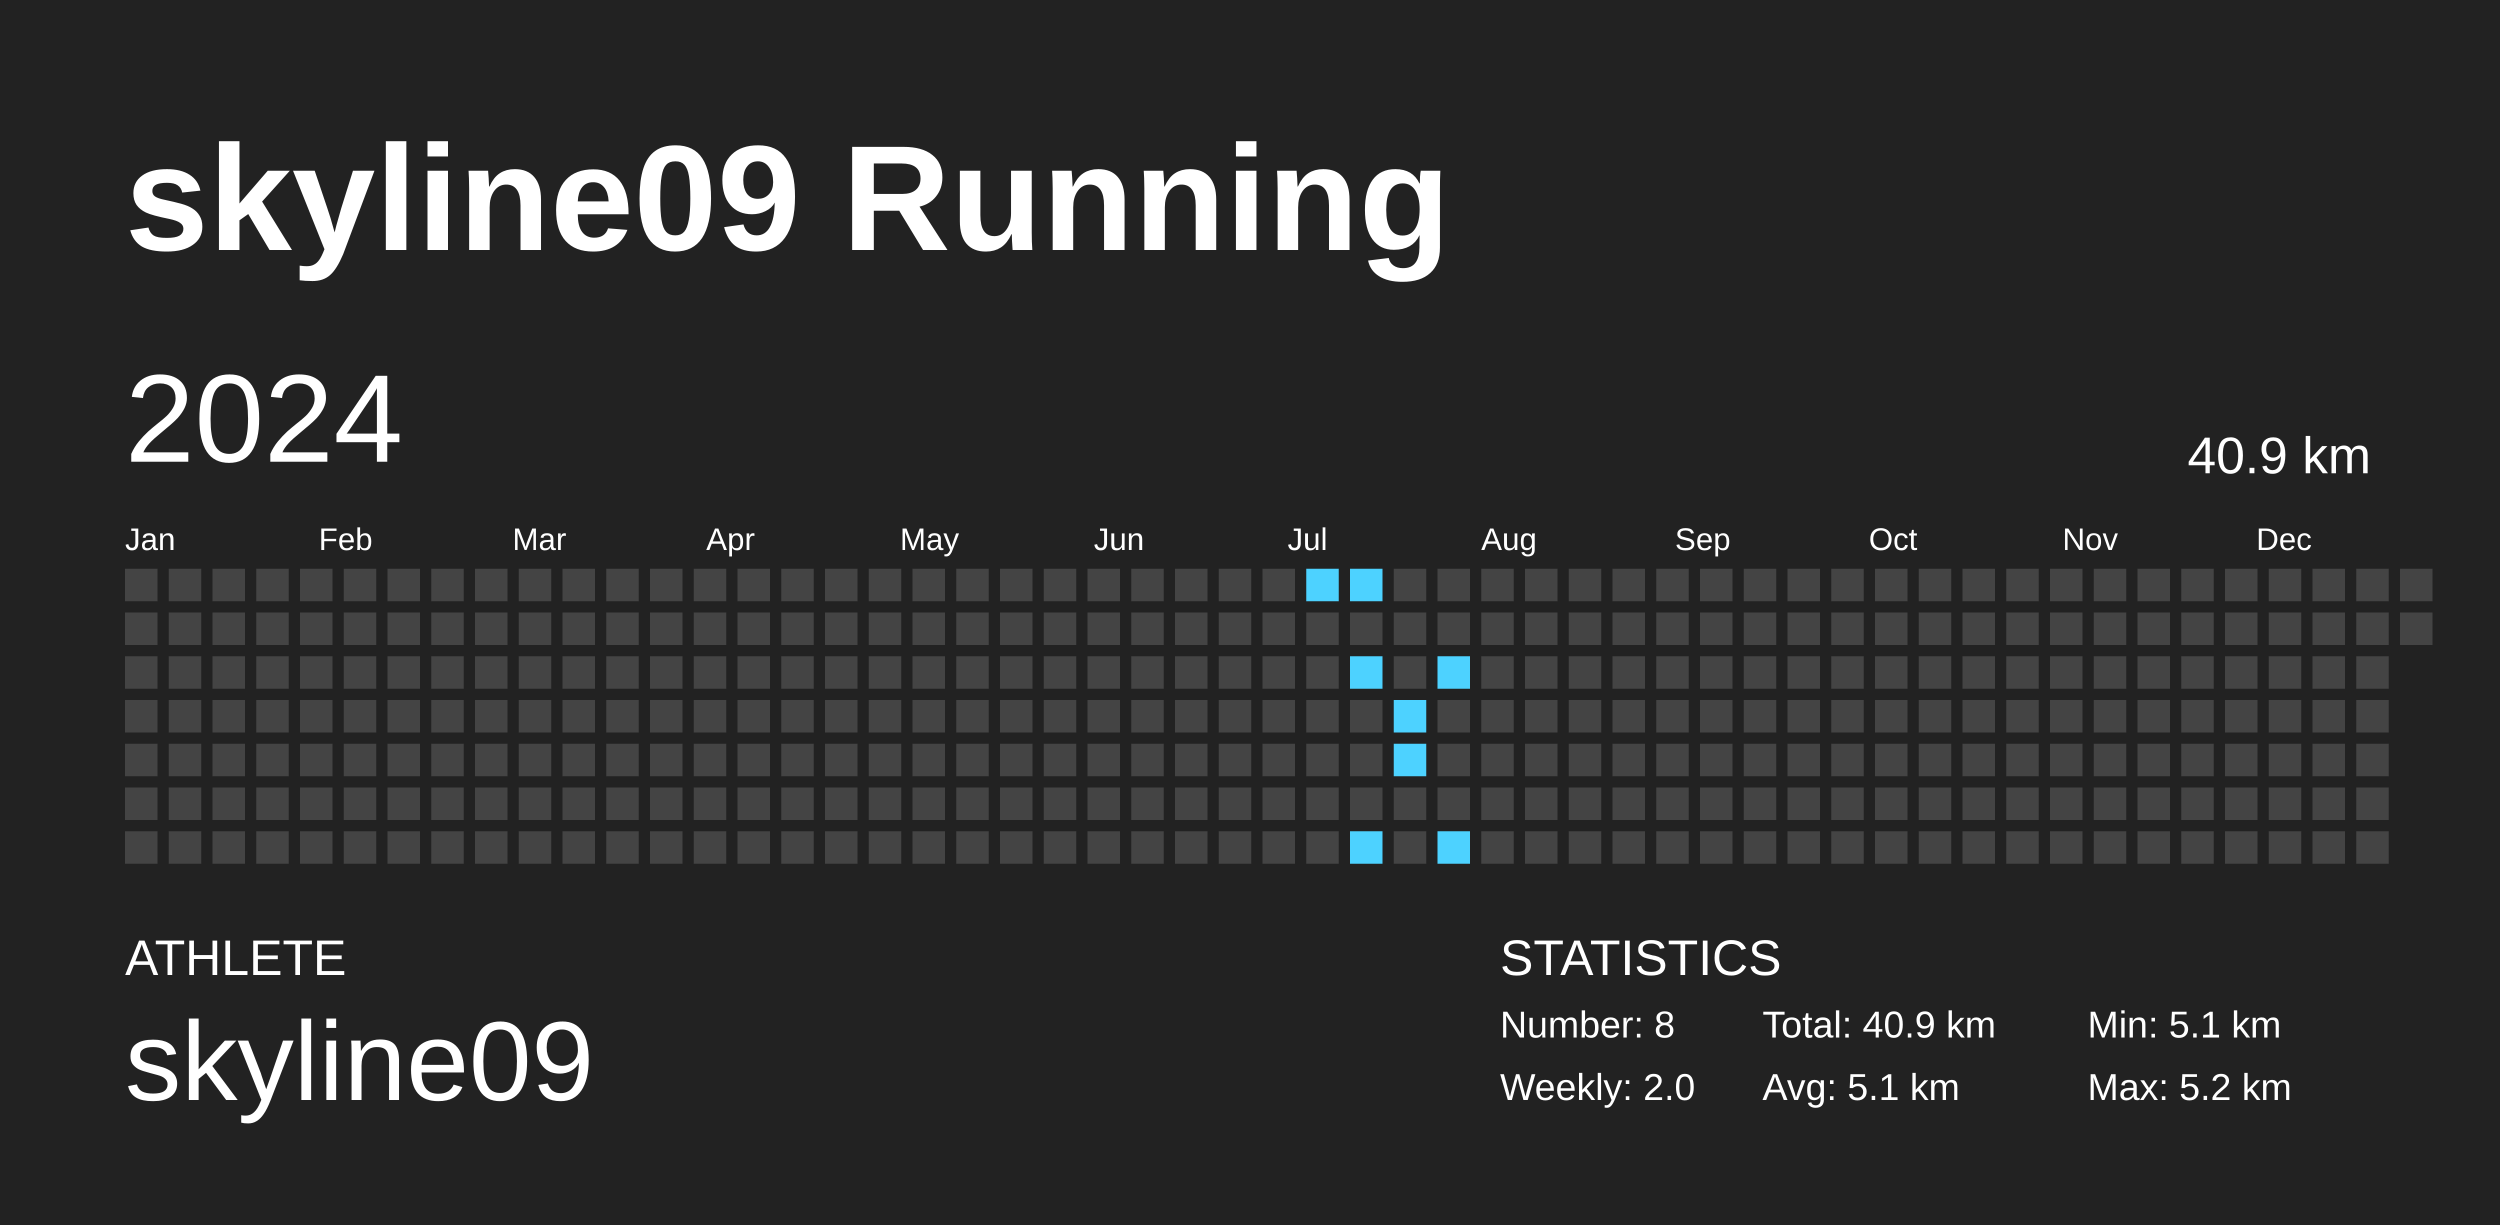
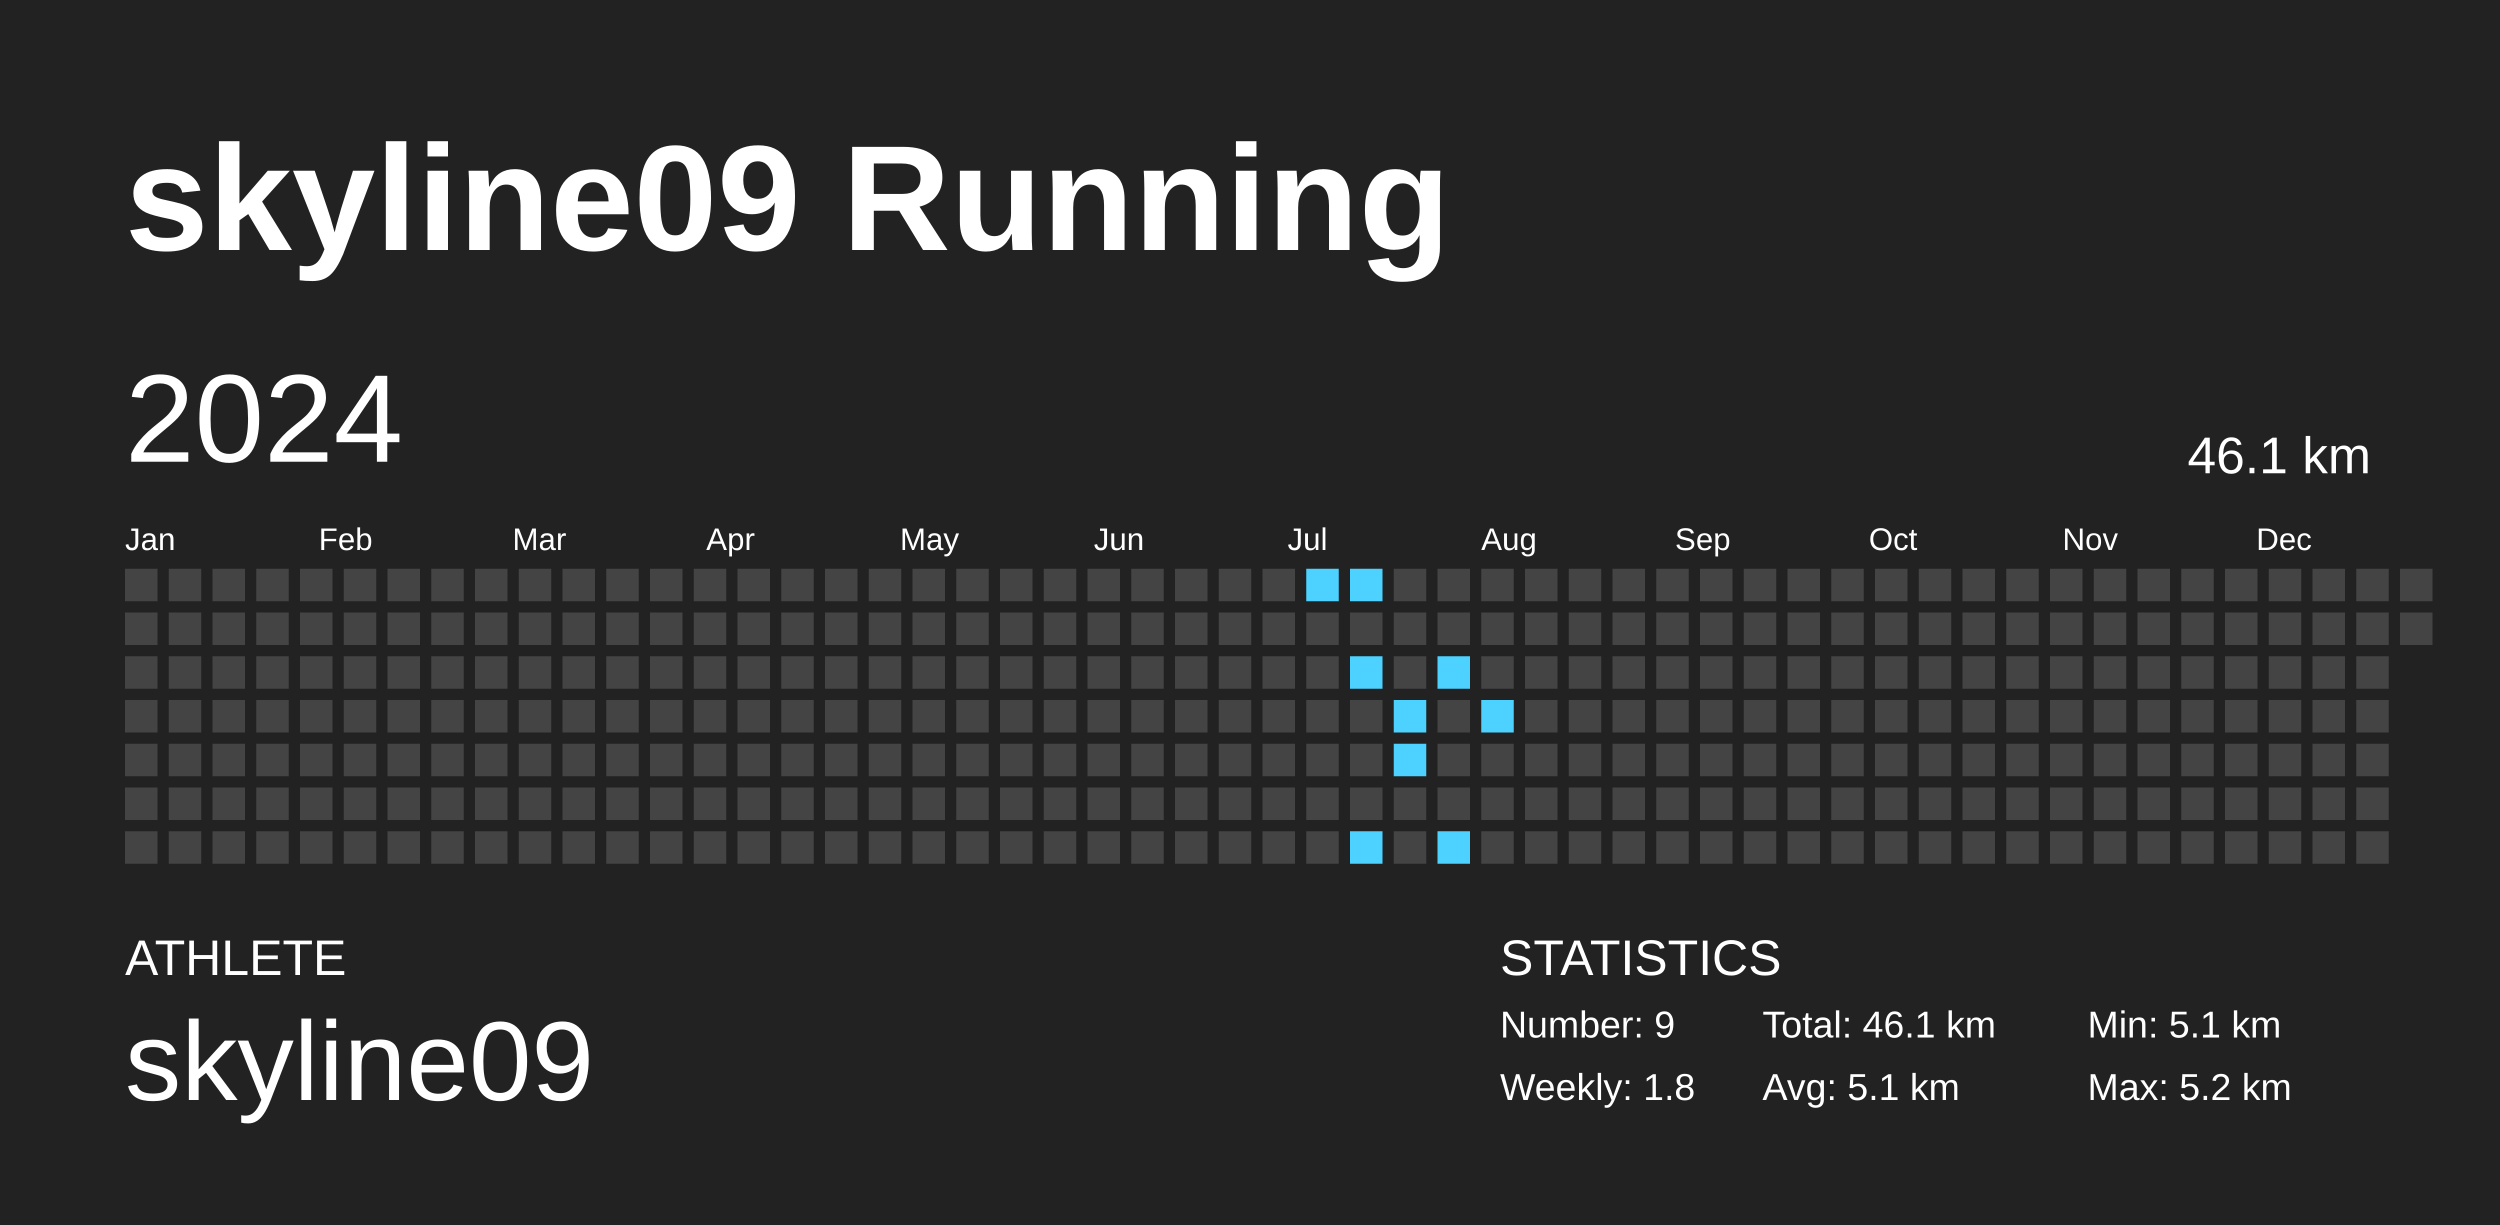
<svg xmlns="http://www.w3.org/2000/svg" baseProfile="full" height="98mm" version="1.1" viewBox="0,0,200,98" width="200mm">
  <defs />
  <rect fill="#222222" height="98" width="200" x="0" y="0" />
  <text fill="#FFFFFF" style="font-size:12px; font-family:Arial; font-weight:bold;" x="10" y="20">skyline09 Running</text>
  <text fill="#FFFFFF" style="font-size:4px; font-family:Arial" x="10" y="78">ATHLETE</text>
  <text fill="#FFFFFF" style="font-size:9px; font-family:Arial" x="10" y="88">skyline09</text>
  <text fill="#FFFFFF" style="font-size:4px; font-family:Arial" x="120" y="78">STATISTICS</text>
-   <text fill="#FFFFFF" style="font-size:3px; font-family:Arial" x="120" y="83">Number: 8</text>
-   <text fill="#FFFFFF" style="font-size:3px; font-family:Arial" x="120" y="88">Weekly: 2.0</text>
-   <text fill="#FFFFFF" style="font-size:3px; font-family:Arial" x="141" y="83">Total: 40.9 km</text>
+   <text fill="#FFFFFF" style="font-size:3px; font-family:Arial" x="120" y="83">Number: 9</text>
+   <text fill="#FFFFFF" style="font-size:3px; font-family:Arial" x="120" y="88">Weekly: 1.8</text>
+   <text fill="#FFFFFF" style="font-size:3px; font-family:Arial" x="141" y="83">Total: 46.1 km</text>
  <text fill="#FFFFFF" style="font-size:3px; font-family:Arial" x="141" y="88">Avg: 5.1 km</text>
  <text fill="#FFFFFF" style="font-size:3px; font-family:Arial" x="167" y="83">Min: 5.1 km</text>
  <text fill="#FFFFFF" style="font-size:3px; font-family:Arial" x="167" y="88">Max: 5.2 km</text>
  <text dominant-baseline="hanging" fill="#FFFFFF" style="font-size:10.0px; font-family:Arial;" x="10" y="30">2024</text>
-   <text dominant-baseline="hanging" fill="#FFFFFF" style="font-size:4.125px; font-family:Arial;" x="175" y="35">40.9 km</text>
+   <text dominant-baseline="hanging" fill="#FFFFFF" style="font-size:4.125px; font-family:Arial;" x="175" y="35">46.1 km</text>
  <text fill="#FFFFFF" style="font-size:2.5px; font-family:Arial" x="10.0" y="44">Jan</text>
  <text fill="#FFFFFF" style="font-size:2.5px; font-family:Arial" x="25.5" y="44">Feb</text>
  <text fill="#FFFFFF" style="font-size:2.5px; font-family:Arial" x="41.0" y="44">Mar</text>
  <text fill="#FFFFFF" style="font-size:2.5px; font-family:Arial" x="56.5" y="44">Apr</text>
  <text fill="#FFFFFF" style="font-size:2.5px; font-family:Arial" x="72.0" y="44">May</text>
  <text fill="#FFFFFF" style="font-size:2.5px; font-family:Arial" x="87.5" y="44">Jun</text>
  <text fill="#FFFFFF" style="font-size:2.5px; font-family:Arial" x="103.0" y="44">Jul</text>
  <text fill="#FFFFFF" style="font-size:2.5px; font-family:Arial" x="118.5" y="44">Aug</text>
  <text fill="#FFFFFF" style="font-size:2.5px; font-family:Arial" x="134.0" y="44">Sep</text>
  <text fill="#FFFFFF" style="font-size:2.5px; font-family:Arial" x="149.5" y="44">Oct</text>
  <text fill="#FFFFFF" style="font-size:2.5px; font-family:Arial" x="165.0" y="44">Nov</text>
  <text fill="#FFFFFF" style="font-size:2.5px; font-family:Arial" x="180.5" y="44">Dec</text>
  <rect fill="#444444" height="2.6" width="2.6" x="10.0" y="45.5" />
  <rect fill="#444444" height="2.6" width="2.6" x="10.0" y="49.0" />
  <rect fill="#444444" height="2.6" width="2.6" x="10.0" y="52.5" />
  <rect fill="#444444" height="2.6" width="2.6" x="10.0" y="56.0" />
  <rect fill="#444444" height="2.6" width="2.6" x="10.0" y="59.5" />
  <rect fill="#444444" height="2.6" width="2.6" x="10.0" y="63.0" />
  <rect fill="#444444" height="2.6" width="2.6" x="10.0" y="66.5" />
  <rect fill="#444444" height="2.6" width="2.6" x="13.5" y="45.5" />
  <rect fill="#444444" height="2.6" width="2.6" x="13.5" y="49.0" />
  <rect fill="#444444" height="2.6" width="2.6" x="13.5" y="52.5" />
  <rect fill="#444444" height="2.6" width="2.6" x="13.5" y="56.0" />
  <rect fill="#444444" height="2.6" width="2.6" x="13.5" y="59.5" />
  <rect fill="#444444" height="2.6" width="2.6" x="13.5" y="63.0" />
  <rect fill="#444444" height="2.6" width="2.6" x="13.5" y="66.5" />
  <rect fill="#444444" height="2.6" width="2.6" x="17.0" y="45.5" />
  <rect fill="#444444" height="2.6" width="2.6" x="17.0" y="49.0" />
  <rect fill="#444444" height="2.6" width="2.6" x="17.0" y="52.5" />
  <rect fill="#444444" height="2.6" width="2.6" x="17.0" y="56.0" />
  <rect fill="#444444" height="2.6" width="2.6" x="17.0" y="59.5" />
  <rect fill="#444444" height="2.6" width="2.6" x="17.0" y="63.0" />
  <rect fill="#444444" height="2.6" width="2.6" x="17.0" y="66.5" />
  <rect fill="#444444" height="2.6" width="2.6" x="20.5" y="45.5" />
  <rect fill="#444444" height="2.6" width="2.6" x="20.5" y="49.0" />
  <rect fill="#444444" height="2.6" width="2.6" x="20.5" y="52.5" />
  <rect fill="#444444" height="2.6" width="2.6" x="20.5" y="56.0" />
  <rect fill="#444444" height="2.6" width="2.6" x="20.5" y="59.5" />
  <rect fill="#444444" height="2.6" width="2.6" x="20.5" y="63.0" />
  <rect fill="#444444" height="2.6" width="2.6" x="20.5" y="66.5" />
  <rect fill="#444444" height="2.6" width="2.6" x="24.0" y="45.5" />
  <rect fill="#444444" height="2.6" width="2.6" x="24.0" y="49.0" />
  <rect fill="#444444" height="2.6" width="2.6" x="24.0" y="52.5" />
  <rect fill="#444444" height="2.6" width="2.6" x="24.0" y="56.0" />
  <rect fill="#444444" height="2.6" width="2.6" x="24.0" y="59.5" />
  <rect fill="#444444" height="2.6" width="2.6" x="24.0" y="63.0" />
  <rect fill="#444444" height="2.6" width="2.6" x="24.0" y="66.5" />
  <rect fill="#444444" height="2.6" width="2.6" x="27.5" y="45.5" />
  <rect fill="#444444" height="2.6" width="2.6" x="27.5" y="49.0" />
  <rect fill="#444444" height="2.6" width="2.6" x="27.5" y="52.5" />
  <rect fill="#444444" height="2.6" width="2.6" x="27.5" y="56.0" />
  <rect fill="#444444" height="2.6" width="2.6" x="27.5" y="59.5" />
  <rect fill="#444444" height="2.6" width="2.6" x="27.5" y="63.0" />
  <rect fill="#444444" height="2.6" width="2.6" x="27.5" y="66.5" />
  <rect fill="#444444" height="2.6" width="2.6" x="31.0" y="45.5" />
  <rect fill="#444444" height="2.6" width="2.6" x="31.0" y="49.0" />
  <rect fill="#444444" height="2.6" width="2.6" x="31.0" y="52.5" />
  <rect fill="#444444" height="2.6" width="2.6" x="31.0" y="56.0" />
  <rect fill="#444444" height="2.6" width="2.6" x="31.0" y="59.5" />
  <rect fill="#444444" height="2.6" width="2.6" x="31.0" y="63.0" />
  <rect fill="#444444" height="2.6" width="2.6" x="31.0" y="66.5" />
  <rect fill="#444444" height="2.6" width="2.6" x="34.5" y="45.5" />
  <rect fill="#444444" height="2.6" width="2.6" x="34.5" y="49.0" />
  <rect fill="#444444" height="2.6" width="2.6" x="34.5" y="52.5" />
  <rect fill="#444444" height="2.6" width="2.6" x="34.5" y="56.0" />
  <rect fill="#444444" height="2.6" width="2.6" x="34.5" y="59.5" />
  <rect fill="#444444" height="2.6" width="2.6" x="34.5" y="63.0" />
  <rect fill="#444444" height="2.6" width="2.6" x="34.5" y="66.5" />
  <rect fill="#444444" height="2.6" width="2.6" x="38.0" y="45.5" />
  <rect fill="#444444" height="2.6" width="2.6" x="38.0" y="49.0" />
  <rect fill="#444444" height="2.6" width="2.6" x="38.0" y="52.5" />
  <rect fill="#444444" height="2.6" width="2.6" x="38.0" y="56.0" />
  <rect fill="#444444" height="2.6" width="2.6" x="38.0" y="59.5" />
  <rect fill="#444444" height="2.6" width="2.6" x="38.0" y="63.0" />
  <rect fill="#444444" height="2.6" width="2.6" x="38.0" y="66.5" />
  <rect fill="#444444" height="2.6" width="2.6" x="41.5" y="45.5" />
  <rect fill="#444444" height="2.6" width="2.6" x="41.5" y="49.0" />
  <rect fill="#444444" height="2.6" width="2.6" x="41.5" y="52.5" />
  <rect fill="#444444" height="2.6" width="2.6" x="41.5" y="56.0" />
  <rect fill="#444444" height="2.6" width="2.6" x="41.5" y="59.5" />
  <rect fill="#444444" height="2.6" width="2.6" x="41.5" y="63.0" />
  <rect fill="#444444" height="2.6" width="2.6" x="41.5" y="66.5" />
  <rect fill="#444444" height="2.6" width="2.6" x="45.0" y="45.5" />
  <rect fill="#444444" height="2.6" width="2.6" x="45.0" y="49.0" />
  <rect fill="#444444" height="2.6" width="2.6" x="45.0" y="52.5" />
  <rect fill="#444444" height="2.6" width="2.6" x="45.0" y="56.0" />
  <rect fill="#444444" height="2.6" width="2.6" x="45.0" y="59.5" />
  <rect fill="#444444" height="2.6" width="2.6" x="45.0" y="63.0" />
  <rect fill="#444444" height="2.6" width="2.6" x="45.0" y="66.5" />
  <rect fill="#444444" height="2.6" width="2.6" x="48.5" y="45.5" />
  <rect fill="#444444" height="2.6" width="2.6" x="48.5" y="49.0" />
  <rect fill="#444444" height="2.6" width="2.6" x="48.5" y="52.5" />
  <rect fill="#444444" height="2.6" width="2.6" x="48.5" y="56.0" />
  <rect fill="#444444" height="2.6" width="2.6" x="48.5" y="59.5" />
  <rect fill="#444444" height="2.6" width="2.6" x="48.5" y="63.0" />
  <rect fill="#444444" height="2.6" width="2.6" x="48.5" y="66.5" />
  <rect fill="#444444" height="2.6" width="2.6" x="52.0" y="45.5" />
  <rect fill="#444444" height="2.6" width="2.6" x="52.0" y="49.0" />
  <rect fill="#444444" height="2.6" width="2.6" x="52.0" y="52.5" />
  <rect fill="#444444" height="2.6" width="2.6" x="52.0" y="56.0" />
  <rect fill="#444444" height="2.6" width="2.6" x="52.0" y="59.5" />
  <rect fill="#444444" height="2.6" width="2.6" x="52.0" y="63.0" />
  <rect fill="#444444" height="2.6" width="2.6" x="52.0" y="66.5" />
  <rect fill="#444444" height="2.6" width="2.6" x="55.5" y="45.5" />
  <rect fill="#444444" height="2.6" width="2.6" x="55.5" y="49.0" />
  <rect fill="#444444" height="2.6" width="2.6" x="55.5" y="52.5" />
  <rect fill="#444444" height="2.6" width="2.6" x="55.5" y="56.0" />
  <rect fill="#444444" height="2.6" width="2.6" x="55.5" y="59.5" />
  <rect fill="#444444" height="2.6" width="2.6" x="55.5" y="63.0" />
  <rect fill="#444444" height="2.6" width="2.6" x="55.5" y="66.5" />
  <rect fill="#444444" height="2.6" width="2.6" x="59.0" y="45.5" />
  <rect fill="#444444" height="2.6" width="2.6" x="59.0" y="49.0" />
  <rect fill="#444444" height="2.6" width="2.6" x="59.0" y="52.5" />
  <rect fill="#444444" height="2.6" width="2.6" x="59.0" y="56.0" />
  <rect fill="#444444" height="2.6" width="2.6" x="59.0" y="59.5" />
  <rect fill="#444444" height="2.6" width="2.6" x="59.0" y="63.0" />
  <rect fill="#444444" height="2.6" width="2.6" x="59.0" y="66.5" />
  <rect fill="#444444" height="2.6" width="2.6" x="62.5" y="45.5" />
  <rect fill="#444444" height="2.6" width="2.6" x="62.5" y="49.0" />
  <rect fill="#444444" height="2.6" width="2.6" x="62.5" y="52.5" />
  <rect fill="#444444" height="2.6" width="2.6" x="62.5" y="56.0" />
  <rect fill="#444444" height="2.6" width="2.6" x="62.5" y="59.5" />
  <rect fill="#444444" height="2.6" width="2.6" x="62.5" y="63.0" />
  <rect fill="#444444" height="2.6" width="2.6" x="62.5" y="66.5" />
  <rect fill="#444444" height="2.6" width="2.6" x="66.0" y="45.5" />
  <rect fill="#444444" height="2.6" width="2.6" x="66.0" y="49.0" />
  <rect fill="#444444" height="2.6" width="2.6" x="66.0" y="52.5" />
  <rect fill="#444444" height="2.6" width="2.6" x="66.0" y="56.0" />
  <rect fill="#444444" height="2.6" width="2.6" x="66.0" y="59.5" />
  <rect fill="#444444" height="2.6" width="2.6" x="66.0" y="63.0" />
  <rect fill="#444444" height="2.6" width="2.6" x="66.0" y="66.5" />
  <rect fill="#444444" height="2.6" width="2.6" x="69.5" y="45.5" />
  <rect fill="#444444" height="2.6" width="2.6" x="69.5" y="49.0" />
  <rect fill="#444444" height="2.6" width="2.6" x="69.5" y="52.5" />
  <rect fill="#444444" height="2.6" width="2.6" x="69.5" y="56.0" />
  <rect fill="#444444" height="2.6" width="2.6" x="69.5" y="59.5" />
  <rect fill="#444444" height="2.6" width="2.6" x="69.5" y="63.0" />
  <rect fill="#444444" height="2.6" width="2.6" x="69.5" y="66.5" />
  <rect fill="#444444" height="2.6" width="2.6" x="73.0" y="45.5" />
  <rect fill="#444444" height="2.6" width="2.6" x="73.0" y="49.0" />
  <rect fill="#444444" height="2.6" width="2.6" x="73.0" y="52.5" />
  <rect fill="#444444" height="2.6" width="2.6" x="73.0" y="56.0" />
  <rect fill="#444444" height="2.6" width="2.6" x="73.0" y="59.5" />
  <rect fill="#444444" height="2.6" width="2.6" x="73.0" y="63.0" />
  <rect fill="#444444" height="2.6" width="2.6" x="73.0" y="66.5" />
  <rect fill="#444444" height="2.6" width="2.6" x="76.5" y="45.5" />
  <rect fill="#444444" height="2.6" width="2.6" x="76.5" y="49.0" />
  <rect fill="#444444" height="2.6" width="2.6" x="76.5" y="52.5" />
  <rect fill="#444444" height="2.6" width="2.6" x="76.5" y="56.0" />
  <rect fill="#444444" height="2.6" width="2.6" x="76.5" y="59.5" />
  <rect fill="#444444" height="2.6" width="2.6" x="76.5" y="63.0" />
  <rect fill="#444444" height="2.6" width="2.6" x="76.5" y="66.5" />
  <rect fill="#444444" height="2.6" width="2.6" x="80.0" y="45.5" />
  <rect fill="#444444" height="2.6" width="2.6" x="80.0" y="49.0" />
  <rect fill="#444444" height="2.6" width="2.6" x="80.0" y="52.5" />
  <rect fill="#444444" height="2.6" width="2.6" x="80.0" y="56.0" />
  <rect fill="#444444" height="2.6" width="2.6" x="80.0" y="59.5" />
  <rect fill="#444444" height="2.6" width="2.6" x="80.0" y="63.0" />
  <rect fill="#444444" height="2.6" width="2.6" x="80.0" y="66.5" />
  <rect fill="#444444" height="2.6" width="2.6" x="83.5" y="45.5" />
  <rect fill="#444444" height="2.6" width="2.6" x="83.5" y="49.0" />
  <rect fill="#444444" height="2.6" width="2.6" x="83.5" y="52.5" />
  <rect fill="#444444" height="2.6" width="2.6" x="83.5" y="56.0" />
  <rect fill="#444444" height="2.6" width="2.6" x="83.5" y="59.5" />
  <rect fill="#444444" height="2.6" width="2.6" x="83.5" y="63.0" />
  <rect fill="#444444" height="2.6" width="2.6" x="83.5" y="66.5" />
  <rect fill="#444444" height="2.6" width="2.6" x="87.0" y="45.5" />
  <rect fill="#444444" height="2.6" width="2.6" x="87.0" y="49.0" />
  <rect fill="#444444" height="2.6" width="2.6" x="87.0" y="52.5" />
  <rect fill="#444444" height="2.6" width="2.6" x="87.0" y="56.0" />
  <rect fill="#444444" height="2.6" width="2.6" x="87.0" y="59.5" />
  <rect fill="#444444" height="2.6" width="2.6" x="87.0" y="63.0" />
  <rect fill="#444444" height="2.6" width="2.6" x="87.0" y="66.5" />
  <rect fill="#444444" height="2.6" width="2.6" x="90.5" y="45.5" />
  <rect fill="#444444" height="2.6" width="2.6" x="90.5" y="49.0" />
  <rect fill="#444444" height="2.6" width="2.6" x="90.5" y="52.5" />
  <rect fill="#444444" height="2.6" width="2.6" x="90.5" y="56.0" />
  <rect fill="#444444" height="2.6" width="2.6" x="90.5" y="59.5" />
  <rect fill="#444444" height="2.6" width="2.6" x="90.5" y="63.0" />
  <rect fill="#444444" height="2.6" width="2.6" x="90.5" y="66.5" />
  <rect fill="#444444" height="2.6" width="2.6" x="94.0" y="45.5" />
  <rect fill="#444444" height="2.6" width="2.6" x="94.0" y="49.0" />
  <rect fill="#444444" height="2.6" width="2.6" x="94.0" y="52.5" />
  <rect fill="#444444" height="2.6" width="2.6" x="94.0" y="56.0" />
  <rect fill="#444444" height="2.6" width="2.6" x="94.0" y="59.5" />
  <rect fill="#444444" height="2.6" width="2.6" x="94.0" y="63.0" />
  <rect fill="#444444" height="2.6" width="2.6" x="94.0" y="66.5" />
  <rect fill="#444444" height="2.6" width="2.6" x="97.5" y="45.5" />
  <rect fill="#444444" height="2.6" width="2.6" x="97.5" y="49.0" />
  <rect fill="#444444" height="2.6" width="2.6" x="97.5" y="52.5" />
  <rect fill="#444444" height="2.6" width="2.6" x="97.5" y="56.0" />
  <rect fill="#444444" height="2.6" width="2.6" x="97.5" y="59.5" />
  <rect fill="#444444" height="2.6" width="2.6" x="97.5" y="63.0" />
  <rect fill="#444444" height="2.6" width="2.6" x="97.5" y="66.5" />
  <rect fill="#444444" height="2.6" width="2.6" x="101.0" y="45.5" />
  <rect fill="#444444" height="2.6" width="2.6" x="101.0" y="49.0" />
  <rect fill="#444444" height="2.6" width="2.6" x="101.0" y="52.5" />
  <rect fill="#444444" height="2.6" width="2.6" x="101.0" y="56.0" />
  <rect fill="#444444" height="2.6" width="2.6" x="101.0" y="59.5" />
  <rect fill="#444444" height="2.6" width="2.6" x="101.0" y="63.0" />
  <rect fill="#444444" height="2.6" width="2.6" x="101.0" y="66.5" />
  <rect fill="#4dd2ff" height="2.6" width="2.6" x="104.5" y="45.5" />
  <rect fill="#444444" height="2.6" width="2.6" x="104.5" y="49.0" />
  <rect fill="#444444" height="2.6" width="2.6" x="104.5" y="52.5" />
  <rect fill="#444444" height="2.6" width="2.6" x="104.5" y="56.0" />
  <rect fill="#444444" height="2.6" width="2.6" x="104.5" y="59.5" />
  <rect fill="#444444" height="2.6" width="2.6" x="104.5" y="63.0" />
  <rect fill="#444444" height="2.6" width="2.6" x="104.5" y="66.5" />
  <rect fill="#4dd2ff" height="2.6" width="2.6" x="108.0" y="45.5" />
  <rect fill="#444444" height="2.6" width="2.6" x="108.0" y="49.0" />
  <rect fill="#4dd2ff" height="2.6" width="2.6" x="108.0" y="52.5" />
  <rect fill="#444444" height="2.6" width="2.6" x="108.0" y="56.0" />
  <rect fill="#444444" height="2.6" width="2.6" x="108.0" y="59.5" />
  <rect fill="#444444" height="2.6" width="2.6" x="108.0" y="63.0" />
  <rect fill="#4dd2ff" height="2.6" width="2.6" x="108.0" y="66.5" />
  <rect fill="#444444" height="2.6" width="2.6" x="111.5" y="45.5" />
  <rect fill="#444444" height="2.6" width="2.6" x="111.5" y="49.0" />
  <rect fill="#444444" height="2.6" width="2.6" x="111.5" y="52.5" />
  <rect fill="#4dd2ff" height="2.6" width="2.6" x="111.5" y="56.0" />
  <rect fill="#4dd2ff" height="2.6" width="2.6" x="111.5" y="59.5" />
  <rect fill="#444444" height="2.6" width="2.6" x="111.5" y="63.0" />
  <rect fill="#444444" height="2.6" width="2.6" x="111.5" y="66.5" />
  <rect fill="#444444" height="2.6" width="2.6" x="115.0" y="45.5" />
  <rect fill="#444444" height="2.6" width="2.6" x="115.0" y="49.0" />
  <rect fill="#4dd2ff" height="2.6" width="2.6" x="115.0" y="52.5" />
  <rect fill="#444444" height="2.6" width="2.6" x="115.0" y="56.0" />
  <rect fill="#444444" height="2.6" width="2.6" x="115.0" y="59.5" />
  <rect fill="#444444" height="2.6" width="2.6" x="115.0" y="63.0" />
  <rect fill="#4dd2ff" height="2.6" width="2.6" x="115.0" y="66.5" />
  <rect fill="#444444" height="2.6" width="2.6" x="118.5" y="45.5" />
  <rect fill="#444444" height="2.6" width="2.6" x="118.5" y="49.0" />
  <rect fill="#444444" height="2.6" width="2.6" x="118.5" y="52.5" />
-   <rect fill="#444444" height="2.6" width="2.6" x="118.5" y="56.0" />
+   <rect fill="#4dd2ff" height="2.6" width="2.6" x="118.5" y="56.0" />
  <rect fill="#444444" height="2.6" width="2.6" x="118.5" y="59.5" />
  <rect fill="#444444" height="2.6" width="2.6" x="118.5" y="63.0" />
  <rect fill="#444444" height="2.6" width="2.6" x="118.5" y="66.5" />
  <rect fill="#444444" height="2.6" width="2.6" x="122.0" y="45.5" />
  <rect fill="#444444" height="2.6" width="2.6" x="122.0" y="49.0" />
  <rect fill="#444444" height="2.6" width="2.6" x="122.0" y="52.5" />
  <rect fill="#444444" height="2.6" width="2.6" x="122.0" y="56.0" />
  <rect fill="#444444" height="2.6" width="2.6" x="122.0" y="59.5" />
  <rect fill="#444444" height="2.6" width="2.6" x="122.0" y="63.0" />
  <rect fill="#444444" height="2.6" width="2.6" x="122.0" y="66.5" />
  <rect fill="#444444" height="2.6" width="2.6" x="125.5" y="45.5" />
  <rect fill="#444444" height="2.6" width="2.6" x="125.5" y="49.0" />
  <rect fill="#444444" height="2.6" width="2.6" x="125.5" y="52.5" />
  <rect fill="#444444" height="2.6" width="2.6" x="125.5" y="56.0" />
  <rect fill="#444444" height="2.6" width="2.6" x="125.5" y="59.5" />
  <rect fill="#444444" height="2.6" width="2.6" x="125.5" y="63.0" />
  <rect fill="#444444" height="2.6" width="2.6" x="125.5" y="66.5" />
  <rect fill="#444444" height="2.6" width="2.6" x="129.0" y="45.5" />
  <rect fill="#444444" height="2.6" width="2.6" x="129.0" y="49.0" />
  <rect fill="#444444" height="2.6" width="2.6" x="129.0" y="52.5" />
  <rect fill="#444444" height="2.6" width="2.6" x="129.0" y="56.0" />
  <rect fill="#444444" height="2.6" width="2.6" x="129.0" y="59.5" />
  <rect fill="#444444" height="2.6" width="2.6" x="129.0" y="63.0" />
  <rect fill="#444444" height="2.6" width="2.6" x="129.0" y="66.5" />
  <rect fill="#444444" height="2.6" width="2.6" x="132.5" y="45.5" />
  <rect fill="#444444" height="2.6" width="2.6" x="132.5" y="49.0" />
  <rect fill="#444444" height="2.6" width="2.6" x="132.5" y="52.5" />
  <rect fill="#444444" height="2.6" width="2.6" x="132.5" y="56.0" />
  <rect fill="#444444" height="2.6" width="2.6" x="132.5" y="59.5" />
  <rect fill="#444444" height="2.6" width="2.6" x="132.5" y="63.0" />
  <rect fill="#444444" height="2.6" width="2.6" x="132.5" y="66.5" />
  <rect fill="#444444" height="2.6" width="2.6" x="136.0" y="45.5" />
  <rect fill="#444444" height="2.6" width="2.6" x="136.0" y="49.0" />
  <rect fill="#444444" height="2.6" width="2.6" x="136.0" y="52.5" />
  <rect fill="#444444" height="2.6" width="2.6" x="136.0" y="56.0" />
  <rect fill="#444444" height="2.6" width="2.6" x="136.0" y="59.5" />
  <rect fill="#444444" height="2.6" width="2.6" x="136.0" y="63.0" />
  <rect fill="#444444" height="2.6" width="2.6" x="136.0" y="66.5" />
  <rect fill="#444444" height="2.6" width="2.6" x="139.5" y="45.5" />
  <rect fill="#444444" height="2.6" width="2.6" x="139.5" y="49.0" />
  <rect fill="#444444" height="2.6" width="2.6" x="139.5" y="52.5" />
  <rect fill="#444444" height="2.6" width="2.6" x="139.5" y="56.0" />
  <rect fill="#444444" height="2.6" width="2.6" x="139.5" y="59.5" />
  <rect fill="#444444" height="2.6" width="2.6" x="139.5" y="63.0" />
  <rect fill="#444444" height="2.6" width="2.6" x="139.5" y="66.5" />
  <rect fill="#444444" height="2.6" width="2.6" x="143.0" y="45.5" />
  <rect fill="#444444" height="2.6" width="2.6" x="143.0" y="49.0" />
  <rect fill="#444444" height="2.6" width="2.6" x="143.0" y="52.5" />
  <rect fill="#444444" height="2.6" width="2.6" x="143.0" y="56.0" />
  <rect fill="#444444" height="2.6" width="2.6" x="143.0" y="59.5" />
  <rect fill="#444444" height="2.6" width="2.6" x="143.0" y="63.0" />
  <rect fill="#444444" height="2.6" width="2.6" x="143.0" y="66.5" />
  <rect fill="#444444" height="2.6" width="2.6" x="146.5" y="45.5" />
  <rect fill="#444444" height="2.6" width="2.6" x="146.5" y="49.0" />
  <rect fill="#444444" height="2.6" width="2.6" x="146.5" y="52.5" />
  <rect fill="#444444" height="2.6" width="2.6" x="146.5" y="56.0" />
  <rect fill="#444444" height="2.6" width="2.6" x="146.5" y="59.5" />
  <rect fill="#444444" height="2.6" width="2.6" x="146.5" y="63.0" />
  <rect fill="#444444" height="2.6" width="2.6" x="146.5" y="66.5" />
  <rect fill="#444444" height="2.6" width="2.6" x="150.0" y="45.5" />
  <rect fill="#444444" height="2.6" width="2.6" x="150.0" y="49.0" />
  <rect fill="#444444" height="2.6" width="2.6" x="150.0" y="52.5" />
  <rect fill="#444444" height="2.6" width="2.6" x="150.0" y="56.0" />
  <rect fill="#444444" height="2.6" width="2.6" x="150.0" y="59.5" />
  <rect fill="#444444" height="2.6" width="2.6" x="150.0" y="63.0" />
  <rect fill="#444444" height="2.6" width="2.6" x="150.0" y="66.5" />
  <rect fill="#444444" height="2.6" width="2.6" x="153.5" y="45.5" />
  <rect fill="#444444" height="2.6" width="2.6" x="153.5" y="49.0" />
  <rect fill="#444444" height="2.6" width="2.6" x="153.5" y="52.5" />
  <rect fill="#444444" height="2.6" width="2.6" x="153.5" y="56.0" />
  <rect fill="#444444" height="2.6" width="2.6" x="153.5" y="59.5" />
  <rect fill="#444444" height="2.6" width="2.6" x="153.5" y="63.0" />
  <rect fill="#444444" height="2.6" width="2.6" x="153.5" y="66.5" />
  <rect fill="#444444" height="2.6" width="2.6" x="157.0" y="45.5" />
  <rect fill="#444444" height="2.6" width="2.6" x="157.0" y="49.0" />
  <rect fill="#444444" height="2.6" width="2.6" x="157.0" y="52.5" />
  <rect fill="#444444" height="2.6" width="2.6" x="157.0" y="56.0" />
  <rect fill="#444444" height="2.6" width="2.6" x="157.0" y="59.5" />
  <rect fill="#444444" height="2.6" width="2.6" x="157.0" y="63.0" />
  <rect fill="#444444" height="2.6" width="2.6" x="157.0" y="66.5" />
  <rect fill="#444444" height="2.6" width="2.6" x="160.5" y="45.5" />
  <rect fill="#444444" height="2.6" width="2.6" x="160.5" y="49.0" />
  <rect fill="#444444" height="2.6" width="2.6" x="160.5" y="52.5" />
  <rect fill="#444444" height="2.6" width="2.6" x="160.5" y="56.0" />
  <rect fill="#444444" height="2.6" width="2.6" x="160.5" y="59.5" />
  <rect fill="#444444" height="2.6" width="2.6" x="160.5" y="63.0" />
  <rect fill="#444444" height="2.6" width="2.6" x="160.5" y="66.5" />
  <rect fill="#444444" height="2.6" width="2.6" x="164.0" y="45.5" />
  <rect fill="#444444" height="2.6" width="2.6" x="164.0" y="49.0" />
  <rect fill="#444444" height="2.6" width="2.6" x="164.0" y="52.5" />
  <rect fill="#444444" height="2.6" width="2.6" x="164.0" y="56.0" />
  <rect fill="#444444" height="2.6" width="2.6" x="164.0" y="59.5" />
  <rect fill="#444444" height="2.6" width="2.6" x="164.0" y="63.0" />
  <rect fill="#444444" height="2.6" width="2.6" x="164.0" y="66.5" />
  <rect fill="#444444" height="2.6" width="2.6" x="167.5" y="45.5" />
  <rect fill="#444444" height="2.6" width="2.6" x="167.5" y="49.0" />
  <rect fill="#444444" height="2.6" width="2.6" x="167.5" y="52.5" />
  <rect fill="#444444" height="2.6" width="2.6" x="167.5" y="56.0" />
  <rect fill="#444444" height="2.6" width="2.6" x="167.5" y="59.5" />
  <rect fill="#444444" height="2.6" width="2.6" x="167.5" y="63.0" />
  <rect fill="#444444" height="2.6" width="2.6" x="167.5" y="66.5" />
  <rect fill="#444444" height="2.6" width="2.6" x="171.0" y="45.5" />
  <rect fill="#444444" height="2.6" width="2.6" x="171.0" y="49.0" />
  <rect fill="#444444" height="2.6" width="2.6" x="171.0" y="52.5" />
  <rect fill="#444444" height="2.6" width="2.6" x="171.0" y="56.0" />
  <rect fill="#444444" height="2.6" width="2.6" x="171.0" y="59.5" />
  <rect fill="#444444" height="2.6" width="2.6" x="171.0" y="63.0" />
  <rect fill="#444444" height="2.6" width="2.6" x="171.0" y="66.5" />
  <rect fill="#444444" height="2.6" width="2.6" x="174.5" y="45.5" />
  <rect fill="#444444" height="2.6" width="2.6" x="174.5" y="49.0" />
  <rect fill="#444444" height="2.6" width="2.6" x="174.5" y="52.5" />
  <rect fill="#444444" height="2.6" width="2.6" x="174.5" y="56.0" />
  <rect fill="#444444" height="2.6" width="2.6" x="174.5" y="59.5" />
  <rect fill="#444444" height="2.6" width="2.6" x="174.5" y="63.0" />
  <rect fill="#444444" height="2.6" width="2.6" x="174.5" y="66.5" />
  <rect fill="#444444" height="2.6" width="2.6" x="178.0" y="45.5" />
  <rect fill="#444444" height="2.6" width="2.6" x="178.0" y="49.0" />
  <rect fill="#444444" height="2.6" width="2.6" x="178.0" y="52.5" />
  <rect fill="#444444" height="2.6" width="2.6" x="178.0" y="56.0" />
  <rect fill="#444444" height="2.6" width="2.6" x="178.0" y="59.5" />
  <rect fill="#444444" height="2.6" width="2.6" x="178.0" y="63.0" />
  <rect fill="#444444" height="2.6" width="2.6" x="178.0" y="66.5" />
  <rect fill="#444444" height="2.6" width="2.6" x="181.5" y="45.5" />
  <rect fill="#444444" height="2.6" width="2.6" x="181.5" y="49.0" />
  <rect fill="#444444" height="2.6" width="2.6" x="181.5" y="52.5" />
  <rect fill="#444444" height="2.6" width="2.6" x="181.5" y="56.0" />
  <rect fill="#444444" height="2.6" width="2.6" x="181.5" y="59.5" />
  <rect fill="#444444" height="2.6" width="2.6" x="181.5" y="63.0" />
  <rect fill="#444444" height="2.6" width="2.6" x="181.5" y="66.5" />
  <rect fill="#444444" height="2.6" width="2.6" x="185.0" y="45.5" />
  <rect fill="#444444" height="2.6" width="2.6" x="185.0" y="49.0" />
  <rect fill="#444444" height="2.6" width="2.6" x="185.0" y="52.5" />
  <rect fill="#444444" height="2.6" width="2.6" x="185.0" y="56.0" />
  <rect fill="#444444" height="2.6" width="2.6" x="185.0" y="59.5" />
  <rect fill="#444444" height="2.6" width="2.6" x="185.0" y="63.0" />
  <rect fill="#444444" height="2.6" width="2.6" x="185.0" y="66.5" />
  <rect fill="#444444" height="2.6" width="2.6" x="188.5" y="45.5" />
  <rect fill="#444444" height="2.6" width="2.6" x="188.5" y="49.0" />
  <rect fill="#444444" height="2.6" width="2.6" x="188.5" y="52.5" />
  <rect fill="#444444" height="2.6" width="2.6" x="188.5" y="56.0" />
  <rect fill="#444444" height="2.6" width="2.6" x="188.5" y="59.5" />
  <rect fill="#444444" height="2.6" width="2.6" x="188.5" y="63.0" />
  <rect fill="#444444" height="2.6" width="2.6" x="188.5" y="66.5" />
  <rect fill="#444444" height="2.6" width="2.6" x="192.0" y="45.5" />
  <rect fill="#444444" height="2.6" width="2.6" x="192.0" y="49.0" />
</svg>
